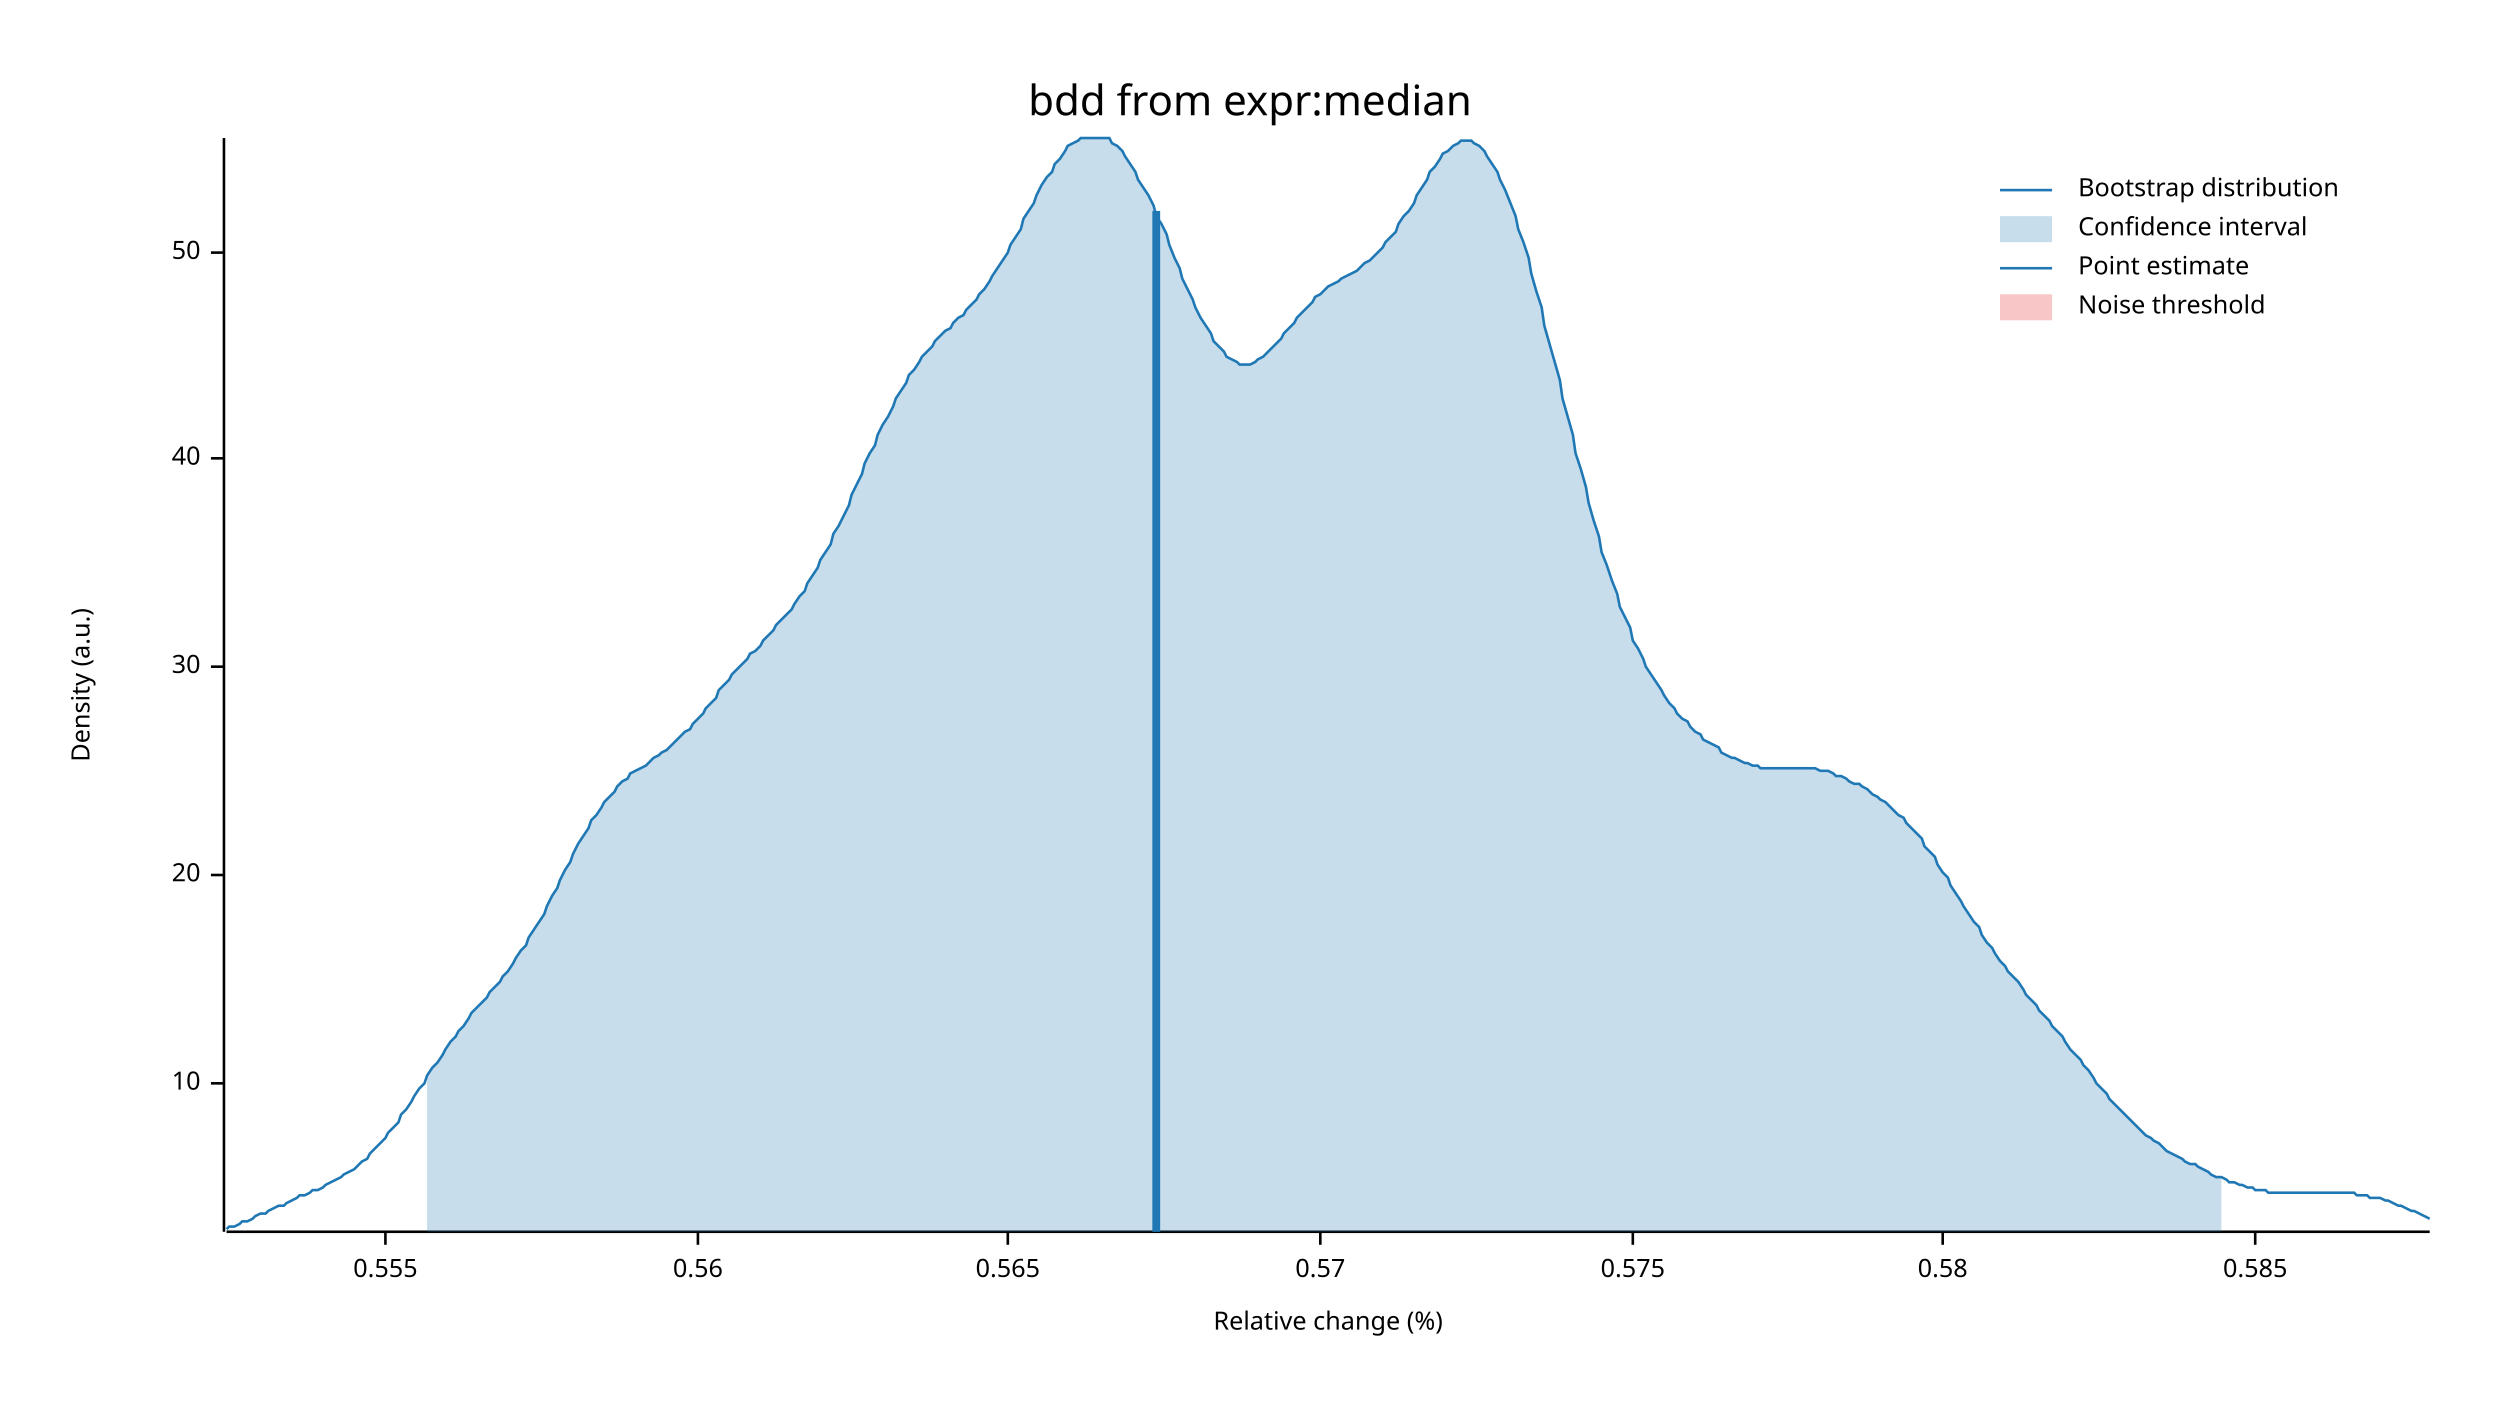
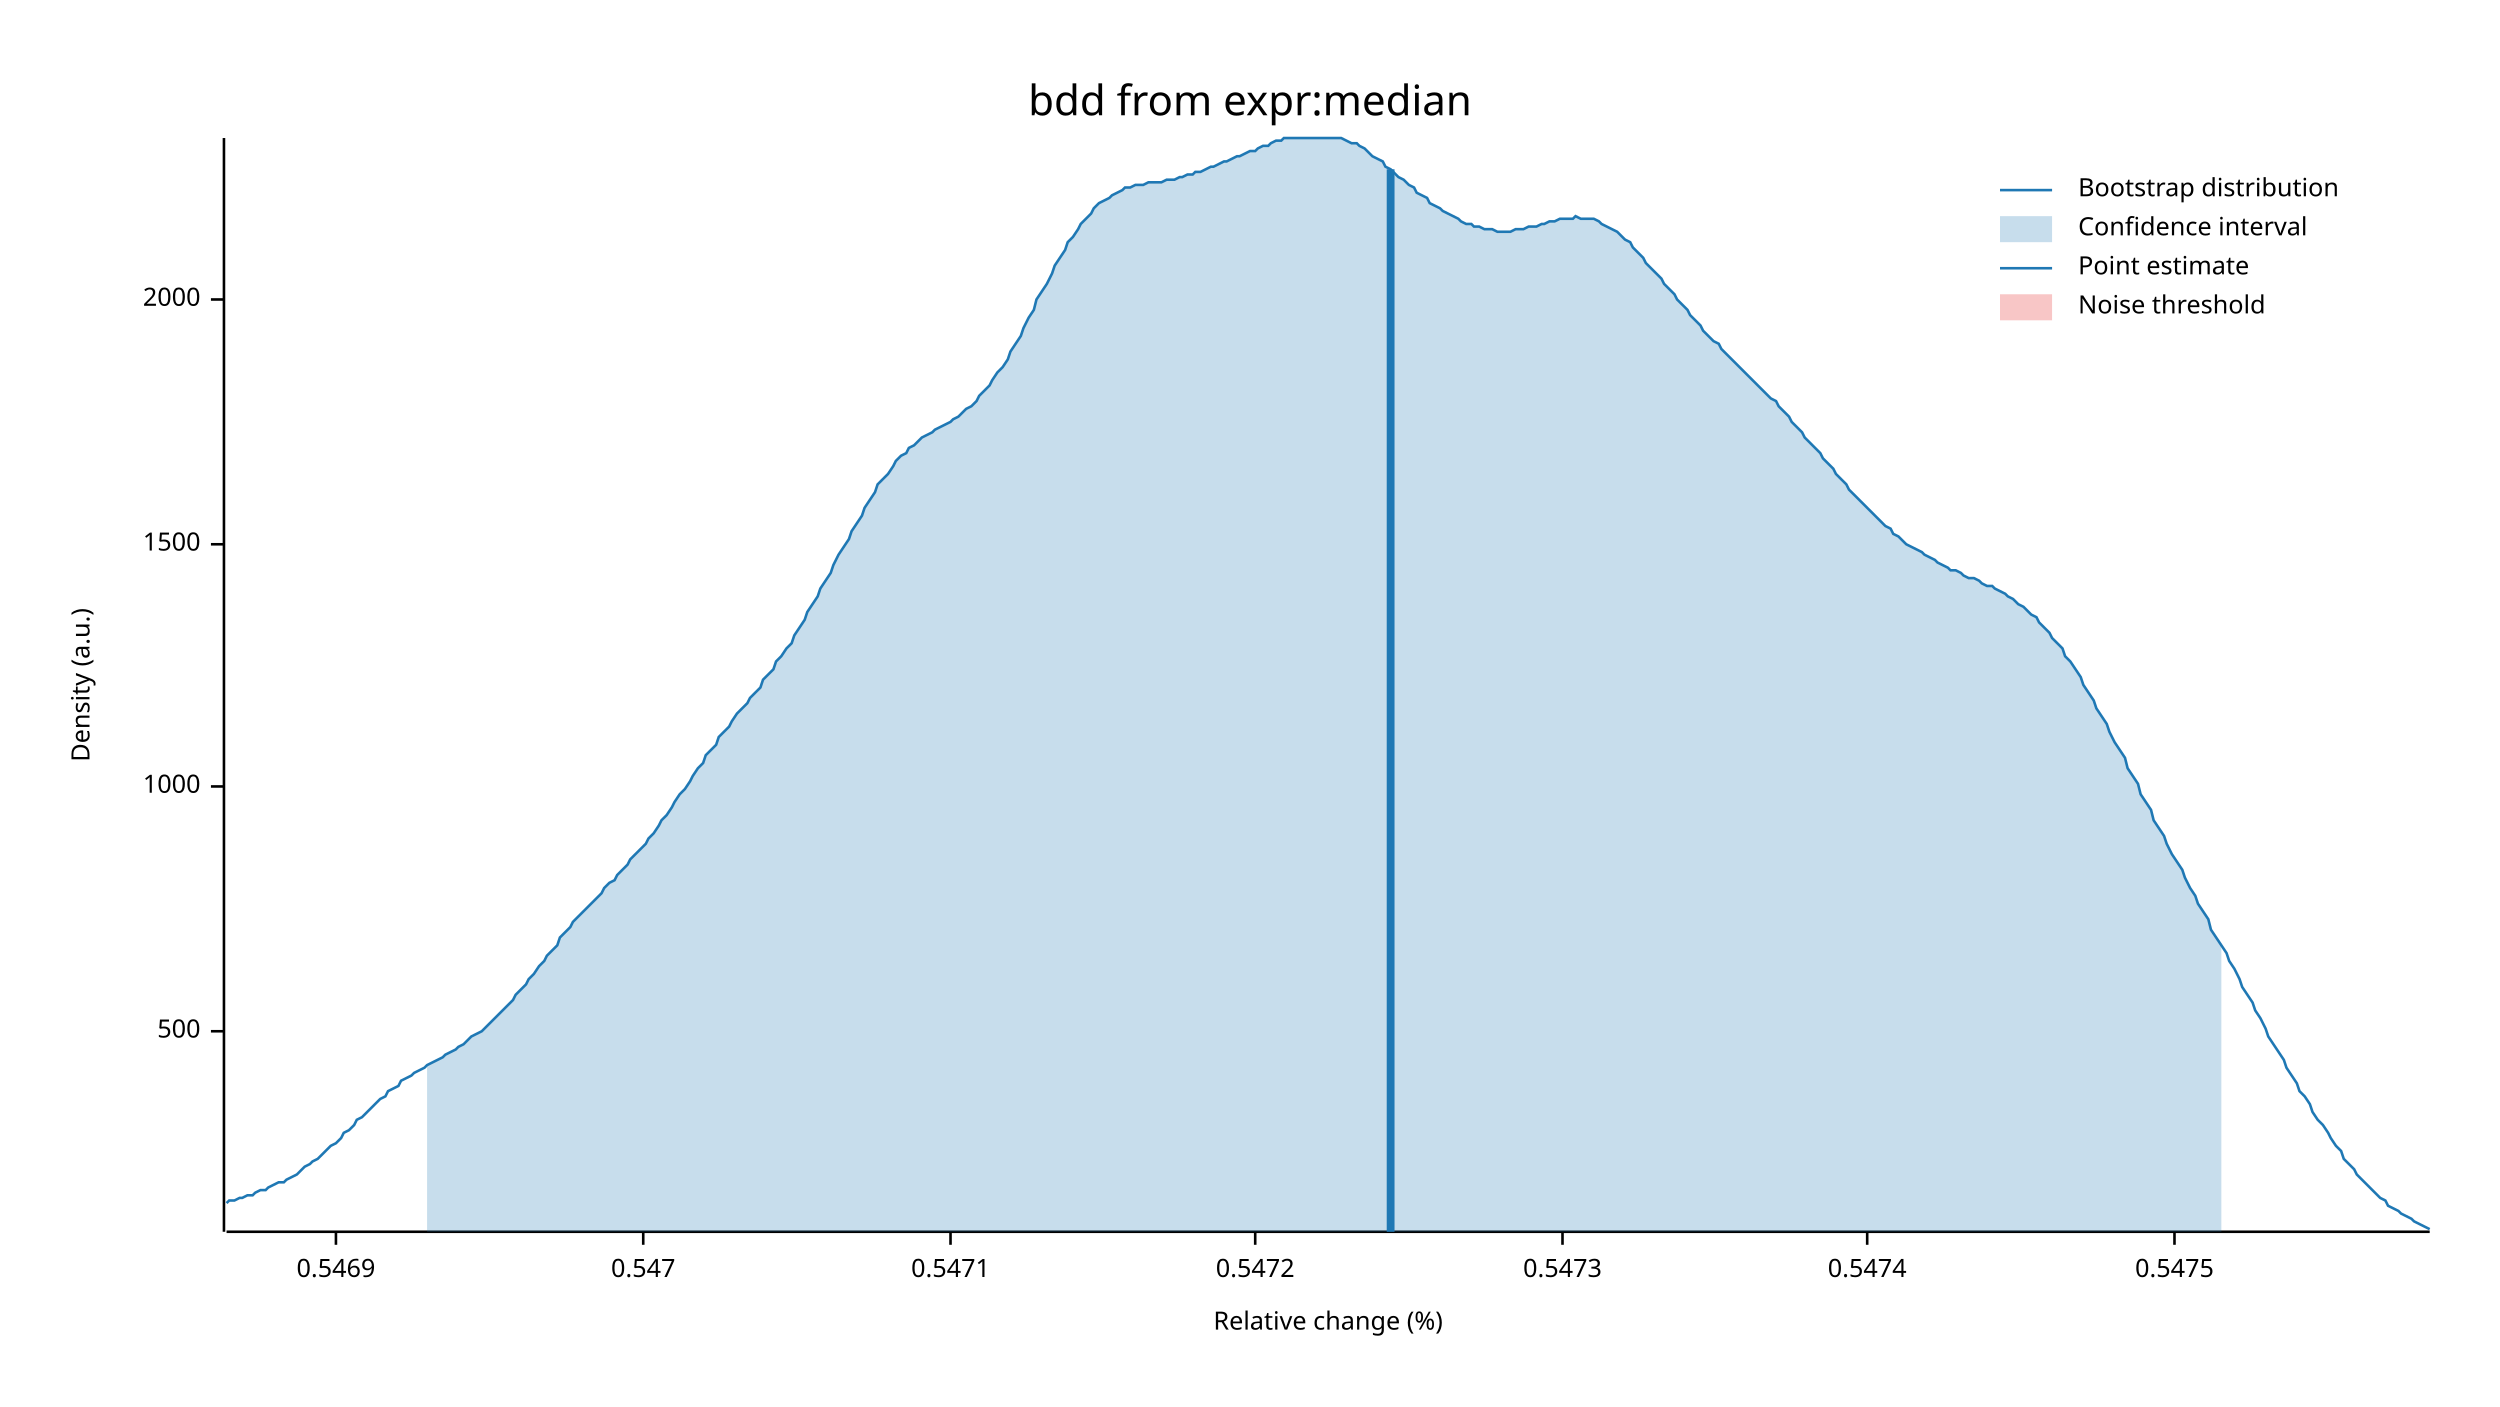
<svg xmlns="http://www.w3.org/2000/svg" width="960" height="540" viewBox="0 0 960 540">
  <text x="480" y="32" dy="0.76em" text-anchor="middle" font-family="sans-serif" font-size="16.129" opacity="1" fill="#000000">
bdd from expr:median
</text>
  <text x="27" y="263" dy="0.76em" text-anchor="middle" font-family="sans-serif" font-size="9.677" opacity="1" fill="#000000" transform="rotate(270, 27, 263)">
Density (a.u.)
</text>
  <text x="510" y="513" dy="-0.5ex" text-anchor="middle" font-family="sans-serif" font-size="9.677" opacity="1" fill="#000000">
Relative change (%)
</text>
  <polyline fill="none" opacity="1" stroke="#000000" stroke-width="1" points="86,53 86,473 " />
-   <text x="77" y="416" dy="0.5ex" text-anchor="end" font-family="sans-serif" font-size="9.677" opacity="1" fill="#000000">
- 10
+   <text x="77" y="396" dy="0.5ex" text-anchor="end" font-family="sans-serif" font-size="9.677" opacity="1" fill="#000000">
+ 500
</text>
-   <polyline fill="none" opacity="1" stroke="#000000" stroke-width="1" points="81,416 86,416 " />
-   <text x="77" y="336" dy="0.5ex" text-anchor="end" font-family="sans-serif" font-size="9.677" opacity="1" fill="#000000">
- 20
+   <polyline fill="none" opacity="1" stroke="#000000" stroke-width="1" points="81,396 86,396 " />
+   <text x="77" y="302" dy="0.5ex" text-anchor="end" font-family="sans-serif" font-size="9.677" opacity="1" fill="#000000">
+ 1000
</text>
-   <polyline fill="none" opacity="1" stroke="#000000" stroke-width="1" points="81,336 86,336 " />
-   <text x="77" y="256" dy="0.5ex" text-anchor="end" font-family="sans-serif" font-size="9.677" opacity="1" fill="#000000">
- 30
+   <polyline fill="none" opacity="1" stroke="#000000" stroke-width="1" points="81,302 86,302 " />
+   <text x="77" y="209" dy="0.5ex" text-anchor="end" font-family="sans-serif" font-size="9.677" opacity="1" fill="#000000">
+ 1500
</text>
-   <polyline fill="none" opacity="1" stroke="#000000" stroke-width="1" points="81,256 86,256 " />
-   <text x="77" y="176" dy="0.5ex" text-anchor="end" font-family="sans-serif" font-size="9.677" opacity="1" fill="#000000">
- 40
+   <polyline fill="none" opacity="1" stroke="#000000" stroke-width="1" points="81,209 86,209 " />
+   <text x="77" y="115" dy="0.5ex" text-anchor="end" font-family="sans-serif" font-size="9.677" opacity="1" fill="#000000">
+ 2000
</text>
-   <polyline fill="none" opacity="1" stroke="#000000" stroke-width="1" points="81,176 86,176 " />
-   <text x="77" y="97" dy="0.5ex" text-anchor="end" font-family="sans-serif" font-size="9.677" opacity="1" fill="#000000">
- 50
+   <polyline fill="none" opacity="1" stroke="#000000" stroke-width="1" points="81,115 86,115 " />
+   <polyline fill="none" opacity="1" stroke="#000000" stroke-width="1" points="87,473 933,473 " />
+   <text x="129" y="483" dy="0.76em" text-anchor="middle" font-family="sans-serif" font-size="9.677" opacity="1" fill="#000000">
+ 0.5469
</text>
-   <polyline fill="none" opacity="1" stroke="#000000" stroke-width="1" points="81,97 86,97 " />
-   <polyline fill="none" opacity="1" stroke="#000000" stroke-width="1" points="87,473 933,473 " />
-   <text x="148" y="483" dy="0.76em" text-anchor="middle" font-family="sans-serif" font-size="9.677" opacity="1" fill="#000000">
- 0.555
+   <polyline fill="none" opacity="1" stroke="#000000" stroke-width="1" points="129,473 129,478 " />
+   <text x="247" y="483" dy="0.76em" text-anchor="middle" font-family="sans-serif" font-size="9.677" opacity="1" fill="#000000">
+ 0.547
</text>
-   <polyline fill="none" opacity="1" stroke="#000000" stroke-width="1" points="148,473 148,478 " />
-   <text x="268" y="483" dy="0.76em" text-anchor="middle" font-family="sans-serif" font-size="9.677" opacity="1" fill="#000000">
- 0.56
+   <polyline fill="none" opacity="1" stroke="#000000" stroke-width="1" points="247,473 247,478 " />
+   <text x="365" y="483" dy="0.76em" text-anchor="middle" font-family="sans-serif" font-size="9.677" opacity="1" fill="#000000">
+ 0.5471
</text>
-   <polyline fill="none" opacity="1" stroke="#000000" stroke-width="1" points="268,473 268,478 " />
-   <text x="387" y="483" dy="0.76em" text-anchor="middle" font-family="sans-serif" font-size="9.677" opacity="1" fill="#000000">
- 0.565
+   <polyline fill="none" opacity="1" stroke="#000000" stroke-width="1" points="365,473 365,478 " />
+   <text x="482" y="483" dy="0.76em" text-anchor="middle" font-family="sans-serif" font-size="9.677" opacity="1" fill="#000000">
+ 0.5472
</text>
-   <polyline fill="none" opacity="1" stroke="#000000" stroke-width="1" points="387,473 387,478 " />
-   <text x="507" y="483" dy="0.76em" text-anchor="middle" font-family="sans-serif" font-size="9.677" opacity="1" fill="#000000">
- 0.57
+   <polyline fill="none" opacity="1" stroke="#000000" stroke-width="1" points="482,473 482,478 " />
+   <text x="600" y="483" dy="0.76em" text-anchor="middle" font-family="sans-serif" font-size="9.677" opacity="1" fill="#000000">
+ 0.5473
</text>
-   <polyline fill="none" opacity="1" stroke="#000000" stroke-width="1" points="507,473 507,478 " />
-   <text x="627" y="483" dy="0.76em" text-anchor="middle" font-family="sans-serif" font-size="9.677" opacity="1" fill="#000000">
- 0.575
+   <polyline fill="none" opacity="1" stroke="#000000" stroke-width="1" points="600,473 600,478 " />
+   <text x="717" y="483" dy="0.76em" text-anchor="middle" font-family="sans-serif" font-size="9.677" opacity="1" fill="#000000">
+ 0.5474
</text>
-   <polyline fill="none" opacity="1" stroke="#000000" stroke-width="1" points="627,473 627,478 " />
-   <text x="746" y="483" dy="0.76em" text-anchor="middle" font-family="sans-serif" font-size="9.677" opacity="1" fill="#000000">
- 0.58
+   <polyline fill="none" opacity="1" stroke="#000000" stroke-width="1" points="717,473 717,478 " />
+   <text x="835" y="483" dy="0.76em" text-anchor="middle" font-family="sans-serif" font-size="9.677" opacity="1" fill="#000000">
+ 0.5475
</text>
-   <polyline fill="none" opacity="1" stroke="#000000" stroke-width="1" points="746,473 746,478 " />
-   <text x="866" y="483" dy="0.76em" text-anchor="middle" font-family="sans-serif" font-size="9.677" opacity="1" fill="#000000">
- 0.585
- </text>
-   <polyline fill="none" opacity="1" stroke="#000000" stroke-width="1" points="866,473 866,478 " />
-   <polyline fill="none" opacity="1" stroke="#1F78B4" stroke-width="1" points="87,472 88,471 90,471 92,470 93,469 95,469 97,468 98,467 100,466 102,466 103,465 105,464 107,463 109,463 110,462 112,461 114,460 115,459 117,459 119,458 120,457 122,457 124,456 125,455 127,454 129,453 131,452 132,451 134,450 136,449 137,448 139,446 141,445 142,443 144,441 146,439 148,437 149,435 151,433 153,431 154,428 156,426 158,423 159,421 161,418 163,416 164,413 166,410 168,408 170,405 171,403 173,400 175,398 176,396 178,394 180,391 181,389 183,387 185,385 187,383 188,381 190,379 192,377 193,375 195,373 197,370 198,368 200,365 202,363 203,360 205,357 207,354 209,351 210,348 212,344 214,341 215,338 217,334 219,331 220,328 222,324 224,321 226,318 227,315 229,313 231,310 232,308 234,306 236,304 237,302 239,300 241,299 242,297 244,296 246,295 248,294 249,293 251,291 253,290 254,289 256,288 258,286 259,285 261,283 263,281 265,280 266,278 268,276 270,274 271,272 273,270 275,268 276,265 278,263 280,261 281,259 283,257 285,255 287,253 288,251 290,250 292,248 293,246 295,244 297,242 298,240 300,238 302,236 304,234 305,232 307,229 309,227 310,224 312,221 314,218 315,215 317,212 319,209 320,205 322,202 324,198 326,194 327,190 329,186 331,182 332,178 334,174 336,171 337,167 339,163 341,160 343,156 344,153 346,150 348,147 349,144 351,142 353,139 354,137 356,135 358,133 359,131 361,129 363,127 365,126 366,124 368,122 370,121 371,119 373,117 375,115 376,113 378,111 380,108 381,106 383,103 385,100 387,97 388,94 390,91 392,88 393,84 395,81 397,78 398,75 400,71 402,68 404,66 405,63 407,61 409,58 410,56 412,55 414,54 415,53 417,53 419,53 420,53 422,53 424,53 426,53 427,55 429,56 431,58 432,60 434,63 436,66 437,69 439,72 441,75 443,79 444,83 446,86 448,90 449,94 451,99 453,103 454,107 456,111 458,115 459,118 461,122 463,125 465,128 466,131 468,133 470,135 471,137 473,138 475,139 476,140 478,140 480,140 482,139 483,138 485,137 487,135 488,134 490,132 492,130 493,128 495,126 497,124 498,122 500,120 502,118 504,116 505,114 507,113 509,111 510,110 512,109 514,108 515,107 517,106 519,105 521,104 522,103 524,101 526,100 527,99 529,97 531,95 532,93 534,91 536,89 537,86 539,83 541,81 543,78 544,75 546,72 548,69 549,66 551,64 553,61 554,59 556,58 558,56 560,55 561,54 563,54 565,54 566,55 568,56 570,58 571,60 573,63 575,66 576,69 578,73 580,78 582,83 583,88 585,93 587,99 588,105 590,112 592,118 593,125 595,132 597,139 599,146 600,153 602,160 604,167 605,174 607,180 609,187 610,193 612,200 614,206 615,212 617,217 619,223 621,228 622,233 624,237 626,241 627,246 629,249 631,253 632,256 634,259 636,262 638,265 639,267 641,270 643,272 644,274 646,276 648,277 649,279 651,281 653,282 654,284 656,285 658,286 660,287 661,289 663,290 665,291 666,291 668,292 670,293 671,293 673,294 675,294 676,295 678,295 680,295 682,295 683,295 685,295 687,295 688,295 690,295 692,295 693,295 695,295 697,295 699,296 700,296 702,296 704,297 705,298 707,298 709,299 710,300 712,301 714,301 715,302 717,303 719,305 721,306 722,307 724,308 726,310 727,311 729,313 731,314 732,316 734,318 736,320 738,322 739,325 741,327 743,329 744,332 746,335 748,337 749,340 751,343 753,346 754,348 756,351 758,354 760,356 761,359 763,362 765,364 766,366 768,369 770,371 771,373 773,375 775,377 777,380 778,382 780,384 782,386 783,388 785,390 787,392 788,394 790,396 792,398 793,400 795,403 797,405 799,407 800,409 802,411 804,414 805,416 807,418 809,420 810,422 812,424 814,426 816,428 817,429 819,431 821,433 822,434 824,436 826,437 827,438 829,439 831,441 832,442 834,443 836,444 838,445 839,446 841,447 843,447 844,448 846,449 848,450 849,451 851,452 853,452 855,453 856,454 858,454 860,455 861,455 863,456 865,456 866,457 868,457 870,457 871,458 873,458 875,458 877,458 878,458 880,458 882,458 883,458 885,458 887,458 888,458 890,458 892,458 894,458 895,458 897,458 899,458 900,458 902,458 904,458 905,459 907,459 909,459 910,460 912,460 914,460 916,461 917,461 919,462 921,463 922,463 924,464 926,465 927,465 929,466 931,467 933,468 " />
-   <polygon opacity="0.25" fill="#1F78B4" points="164,413 166,410 168,408 170,405 171,403 173,400 175,398 176,396 178,394 180,391 181,389 183,387 185,385 187,383 188,381 190,379 192,377 193,375 195,373 197,370 198,368 200,365 202,363 203,360 205,357 207,354 209,351 210,348 212,344 214,341 215,338 217,334 219,331 220,328 222,324 224,321 226,318 227,315 229,313 231,310 232,308 234,306 236,304 237,302 239,300 241,299 242,297 244,296 246,295 248,294 249,293 251,291 253,290 254,289 256,288 258,286 259,285 261,283 263,281 265,280 266,278 268,276 270,274 271,272 273,270 275,268 276,265 278,263 280,261 281,259 283,257 285,255 287,253 288,251 290,250 292,248 293,246 295,244 297,242 298,240 300,238 302,236 304,234 305,232 307,229 309,227 310,224 312,221 314,218 315,215 317,212 319,209 320,205 322,202 324,198 326,194 327,190 329,186 331,182 332,178 334,174 336,171 337,167 339,163 341,160 343,156 344,153 346,150 348,147 349,144 351,142 353,139 354,137 356,135 358,133 359,131 361,129 363,127 365,126 366,124 368,122 370,121 371,119 373,117 375,115 376,113 378,111 380,108 381,106 383,103 385,100 387,97 388,94 390,91 392,88 393,84 395,81 397,78 398,75 400,71 402,68 404,66 405,63 407,61 409,58 410,56 412,55 414,54 415,53 417,53 419,53 420,53 422,53 424,53 426,53 427,55 429,56 431,58 432,60 434,63 436,66 437,69 439,72 441,75 443,79 444,83 446,86 448,90 449,94 451,99 453,103 454,107 456,111 458,115 459,118 461,122 463,125 465,128 466,131 468,133 470,135 471,137 473,138 475,139 476,140 478,140 480,140 482,139 483,138 485,137 487,135 488,134 490,132 492,130 493,128 495,126 497,124 498,122 500,120 502,118 504,116 505,114 507,113 509,111 510,110 512,109 514,108 515,107 517,106 519,105 521,104 522,103 524,101 526,100 527,99 529,97 531,95 532,93 534,91 536,89 537,86 539,83 541,81 543,78 544,75 546,72 548,69 549,66 551,64 553,61 554,59 556,58 558,56 560,55 561,54 563,54 565,54 566,55 568,56 570,58 571,60 573,63 575,66 576,69 578,73 580,78 582,83 583,88 585,93 587,99 588,105 590,112 592,118 593,125 595,132 597,139 599,146 600,153 602,160 604,167 605,174 607,180 609,187 610,193 612,200 614,206 615,212 617,217 619,223 621,228 622,233 624,237 626,241 627,246 629,249 631,253 632,256 634,259 636,262 638,265 639,267 641,270 643,272 644,274 646,276 648,277 649,279 651,281 653,282 654,284 656,285 658,286 660,287 661,289 663,290 665,291 666,291 668,292 670,293 671,293 673,294 675,294 676,295 678,295 680,295 682,295 683,295 685,295 687,295 688,295 690,295 692,295 693,295 695,295 697,295 699,296 700,296 702,296 704,297 705,298 707,298 709,299 710,300 712,301 714,301 715,302 717,303 719,305 721,306 722,307 724,308 726,310 727,311 729,313 731,314 732,316 734,318 736,320 738,322 739,325 741,327 743,329 744,332 746,335 748,337 749,340 751,343 753,346 754,348 756,351 758,354 760,356 761,359 763,362 765,364 766,366 768,369 770,371 771,373 773,375 775,377 777,380 778,382 780,384 782,386 783,388 785,390 787,392 788,394 790,396 792,398 793,400 795,403 797,405 799,407 800,409 802,411 804,414 805,416 807,418 809,420 810,422 812,424 814,426 816,428 817,429 819,431 821,433 822,434 824,436 826,437 827,438 829,439 831,441 832,442 834,443 836,444 838,445 839,446 841,447 843,447 844,448 846,449 848,450 849,451 851,452 853,452 853,473 164,473 " />
-   <polyline fill="none" opacity="1" stroke="#1F78B4" stroke-width="3" points="444,473 444,81 " />
+   <polyline fill="none" opacity="1" stroke="#000000" stroke-width="1" points="835,473 835,478 " />
+   <polyline fill="none" opacity="1" stroke="#1F78B4" stroke-width="1" points="87,462 88,461 90,461 92,460 93,460 95,459 97,459 98,458 100,457 102,457 103,456 105,455 107,454 109,454 110,453 112,452 114,451 115,450 117,448 119,447 120,446 122,445 124,443 125,442 127,440 129,439 131,437 132,435 134,434 136,432 137,430 139,429 141,427 142,426 144,424 146,422 148,421 149,419 151,418 153,417 154,415 156,414 158,413 159,412 161,411 163,410 164,409 166,408 168,407 170,406 171,405 173,404 175,403 176,402 178,401 180,399 181,398 183,397 185,396 187,394 188,393 190,391 192,389 193,388 195,386 197,384 198,382 200,380 202,378 203,376 205,374 207,371 209,369 210,367 212,365 214,363 215,360 217,358 219,356 220,354 222,352 224,350 226,348 227,347 229,345 231,343 232,341 234,339 236,338 237,336 239,334 241,332 242,330 244,328 246,326 248,324 249,322 251,320 253,317 254,315 256,313 258,310 259,308 261,305 263,303 265,300 266,298 268,295 270,293 271,290 273,288 275,286 276,283 278,281 280,279 281,277 283,274 285,272 287,270 288,268 290,266 292,264 293,261 295,259 297,257 298,254 300,252 302,249 304,247 305,244 307,241 309,238 310,235 312,232 314,229 315,226 317,223 319,220 320,217 322,213 324,210 326,207 327,204 329,201 331,198 332,195 334,192 336,189 337,186 339,184 341,182 343,179 344,177 346,175 348,174 349,172 351,171 353,169 354,168 356,167 358,166 359,165 361,164 363,163 365,162 366,161 368,160 370,158 371,157 373,156 375,154 376,152 378,150 380,148 381,146 383,143 385,141 387,138 388,135 390,132 392,129 393,126 395,122 397,119 398,115 400,112 402,109 404,105 405,102 407,99 409,96 410,93 412,91 414,88 415,86 417,84 419,82 420,80 422,78 424,77 426,76 427,75 429,74 431,73 432,72 434,72 436,71 437,71 439,71 441,70 443,70 444,70 446,70 448,69 449,69 451,69 453,68 454,68 456,67 458,67 459,66 461,66 463,65 465,64 466,64 468,63 470,62 471,62 473,61 475,60 476,60 478,59 480,58 482,58 483,57 485,56 487,56 488,55 490,54 492,54 493,53 495,53 497,53 498,53 500,53 502,53 504,53 505,53 507,53 509,53 510,53 512,53 514,53 515,53 517,54 519,55 521,55 522,56 524,57 526,59 527,60 529,61 531,62 532,64 534,65 536,67 537,68 539,69 541,71 543,72 544,74 546,75 548,76 549,78 551,79 553,80 554,81 556,82 558,83 560,84 561,85 563,86 565,86 566,87 568,87 570,88 571,88 573,88 575,89 576,89 578,89 580,89 582,88 583,88 585,88 587,87 588,87 590,87 592,86 593,86 595,85 597,85 599,84 600,84 602,84 604,84 605,83 607,84 609,84 610,84 612,84 614,85 615,86 617,87 619,88 621,89 622,90 624,92 626,93 627,95 629,97 631,99 632,101 634,103 636,105 638,107 639,109 641,111 643,113 644,115 646,117 648,119 649,121 651,123 653,125 654,127 656,129 658,131 660,132 661,134 663,136 665,138 666,139 668,141 670,143 671,144 673,146 675,148 676,149 678,151 680,153 682,154 683,156 685,158 687,160 688,162 690,164 692,166 693,168 695,170 697,172 699,174 700,176 702,178 704,180 705,182 707,184 709,186 710,188 712,190 714,192 715,193 717,195 719,197 721,199 722,200 724,202 726,203 727,205 729,206 731,208 732,209 734,210 736,211 738,212 739,213 741,214 743,215 744,216 746,217 748,218 749,219 751,219 753,220 754,221 756,222 758,222 760,223 761,224 763,225 765,225 766,226 768,227 770,228 771,229 773,230 775,232 777,233 778,234 780,236 782,237 783,239 785,241 787,243 788,245 790,247 792,249 793,252 795,254 797,257 799,260 800,263 802,266 804,269 805,272 807,275 809,278 810,281 812,285 814,288 816,291 817,295 819,298 821,301 822,305 824,308 826,311 827,315 829,318 831,321 832,324 834,328 836,331 838,334 839,337 841,341 843,344 844,347 846,350 848,353 849,357 851,360 853,363 855,366 856,369 858,372 860,376 861,379 863,382 865,385 866,388 868,391 870,395 871,398 873,401 875,404 877,407 878,410 880,413 882,416 883,419 885,421 887,424 888,427 890,430 892,432 894,435 895,437 897,440 899,442 900,445 902,447 904,449 905,451 907,453 909,455 910,456 912,458 914,460 916,461 917,463 919,464 921,465 922,466 924,467 926,468 927,469 929,470 931,471 933,472 " />
+   <polygon opacity="0.25" fill="#1F78B4" points="164,409 166,408 168,407 170,406 171,405 173,404 175,403 176,402 178,401 180,399 181,398 183,397 185,396 187,394 188,393 190,391 192,389 193,388 195,386 197,384 198,382 200,380 202,378 203,376 205,374 207,371 209,369 210,367 212,365 214,363 215,360 217,358 219,356 220,354 222,352 224,350 226,348 227,347 229,345 231,343 232,341 234,339 236,338 237,336 239,334 241,332 242,330 244,328 246,326 248,324 249,322 251,320 253,317 254,315 256,313 258,310 259,308 261,305 263,303 265,300 266,298 268,295 270,293 271,290 273,288 275,286 276,283 278,281 280,279 281,277 283,274 285,272 287,270 288,268 290,266 292,264 293,261 295,259 297,257 298,254 300,252 302,249 304,247 305,244 307,241 309,238 310,235 312,232 314,229 315,226 317,223 319,220 320,217 322,213 324,210 326,207 327,204 329,201 331,198 332,195 334,192 336,189 337,186 339,184 341,182 343,179 344,177 346,175 348,174 349,172 351,171 353,169 354,168 356,167 358,166 359,165 361,164 363,163 365,162 366,161 368,160 370,158 371,157 373,156 375,154 376,152 378,150 380,148 381,146 383,143 385,141 387,138 388,135 390,132 392,129 393,126 395,122 397,119 398,115 400,112 402,109 404,105 405,102 407,99 409,96 410,93 412,91 414,88 415,86 417,84 419,82 420,80 422,78 424,77 426,76 427,75 429,74 431,73 432,72 434,72 436,71 437,71 439,71 441,70 443,70 444,70 446,70 448,69 449,69 451,69 453,68 454,68 456,67 458,67 459,66 461,66 463,65 465,64 466,64 468,63 470,62 471,62 473,61 475,60 476,60 478,59 480,58 482,58 483,57 485,56 487,56 488,55 490,54 492,54 493,53 495,53 497,53 498,53 500,53 502,53 504,53 505,53 507,53 509,53 510,53 512,53 514,53 515,53 517,54 519,55 521,55 522,56 524,57 526,59 527,60 529,61 531,62 532,64 534,65 536,67 537,68 539,69 541,71 543,72 544,74 546,75 548,76 549,78 551,79 553,80 554,81 556,82 558,83 560,84 561,85 563,86 565,86 566,87 568,87 570,88 571,88 573,88 575,89 576,89 578,89 580,89 582,88 583,88 585,88 587,87 588,87 590,87 592,86 593,86 595,85 597,85 599,84 600,84 602,84 604,84 605,83 607,84 609,84 610,84 612,84 614,85 615,86 617,87 619,88 621,89 622,90 624,92 626,93 627,95 629,97 631,99 632,101 634,103 636,105 638,107 639,109 641,111 643,113 644,115 646,117 648,119 649,121 651,123 653,125 654,127 656,129 658,131 660,132 661,134 663,136 665,138 666,139 668,141 670,143 671,144 673,146 675,148 676,149 678,151 680,153 682,154 683,156 685,158 687,160 688,162 690,164 692,166 693,168 695,170 697,172 699,174 700,176 702,178 704,180 705,182 707,184 709,186 710,188 712,190 714,192 715,193 717,195 719,197 721,199 722,200 724,202 726,203 727,205 729,206 731,208 732,209 734,210 736,211 738,212 739,213 741,214 743,215 744,216 746,217 748,218 749,219 751,219 753,220 754,221 756,222 758,222 760,223 761,224 763,225 765,225 766,226 768,227 770,228 771,229 773,230 775,232 777,233 778,234 780,236 782,237 783,239 785,241 787,243 788,245 790,247 792,249 793,252 795,254 797,257 799,260 800,263 802,266 804,269 805,272 807,275 809,278 810,281 812,285 814,288 816,291 817,295 819,298 821,301 822,305 824,308 826,311 827,315 829,318 831,321 832,324 834,328 836,331 838,334 839,337 841,341 843,344 844,347 846,350 848,353 849,357 851,360 853,363 853,473 164,473 " />
+   <polyline fill="none" opacity="1" stroke="#1F78B4" stroke-width="3" points="534,473 534,65 " />
  <rect x="510" y="53" width="0" height="419" opacity="0.1" fill="#E31A1C" stroke="none" />
  <text x="798" y="68" dy="0.76em" text-anchor="start" font-family="sans-serif" font-size="9.677" opacity="1" fill="#000000">
Bootstrap distribution
</text>
  <text x="798" y="83" dy="0.76em" text-anchor="start" font-family="sans-serif" font-size="9.677" opacity="1" fill="#000000">
Confidence interval
</text>
  <text x="798" y="98" dy="0.76em" text-anchor="start" font-family="sans-serif" font-size="9.677" opacity="1" fill="#000000">
Point estimate
</text>
  <text x="798" y="113" dy="0.76em" text-anchor="start" font-family="sans-serif" font-size="9.677" opacity="1" fill="#000000">
Noise threshold
</text>
  <polyline fill="none" opacity="1" stroke="#1F78B4" stroke-width="1" points="768,73 788,73 " />
  <rect x="768" y="83" width="20" height="10" opacity="0.25" fill="#1F78B4" stroke="none" />
  <polyline fill="none" opacity="1" stroke="#1F78B4" stroke-width="1" points="768,103 788,103 " />
  <rect x="768" y="113" width="20" height="10" opacity="0.25" fill="#E31A1C" stroke="none" />
</svg>
